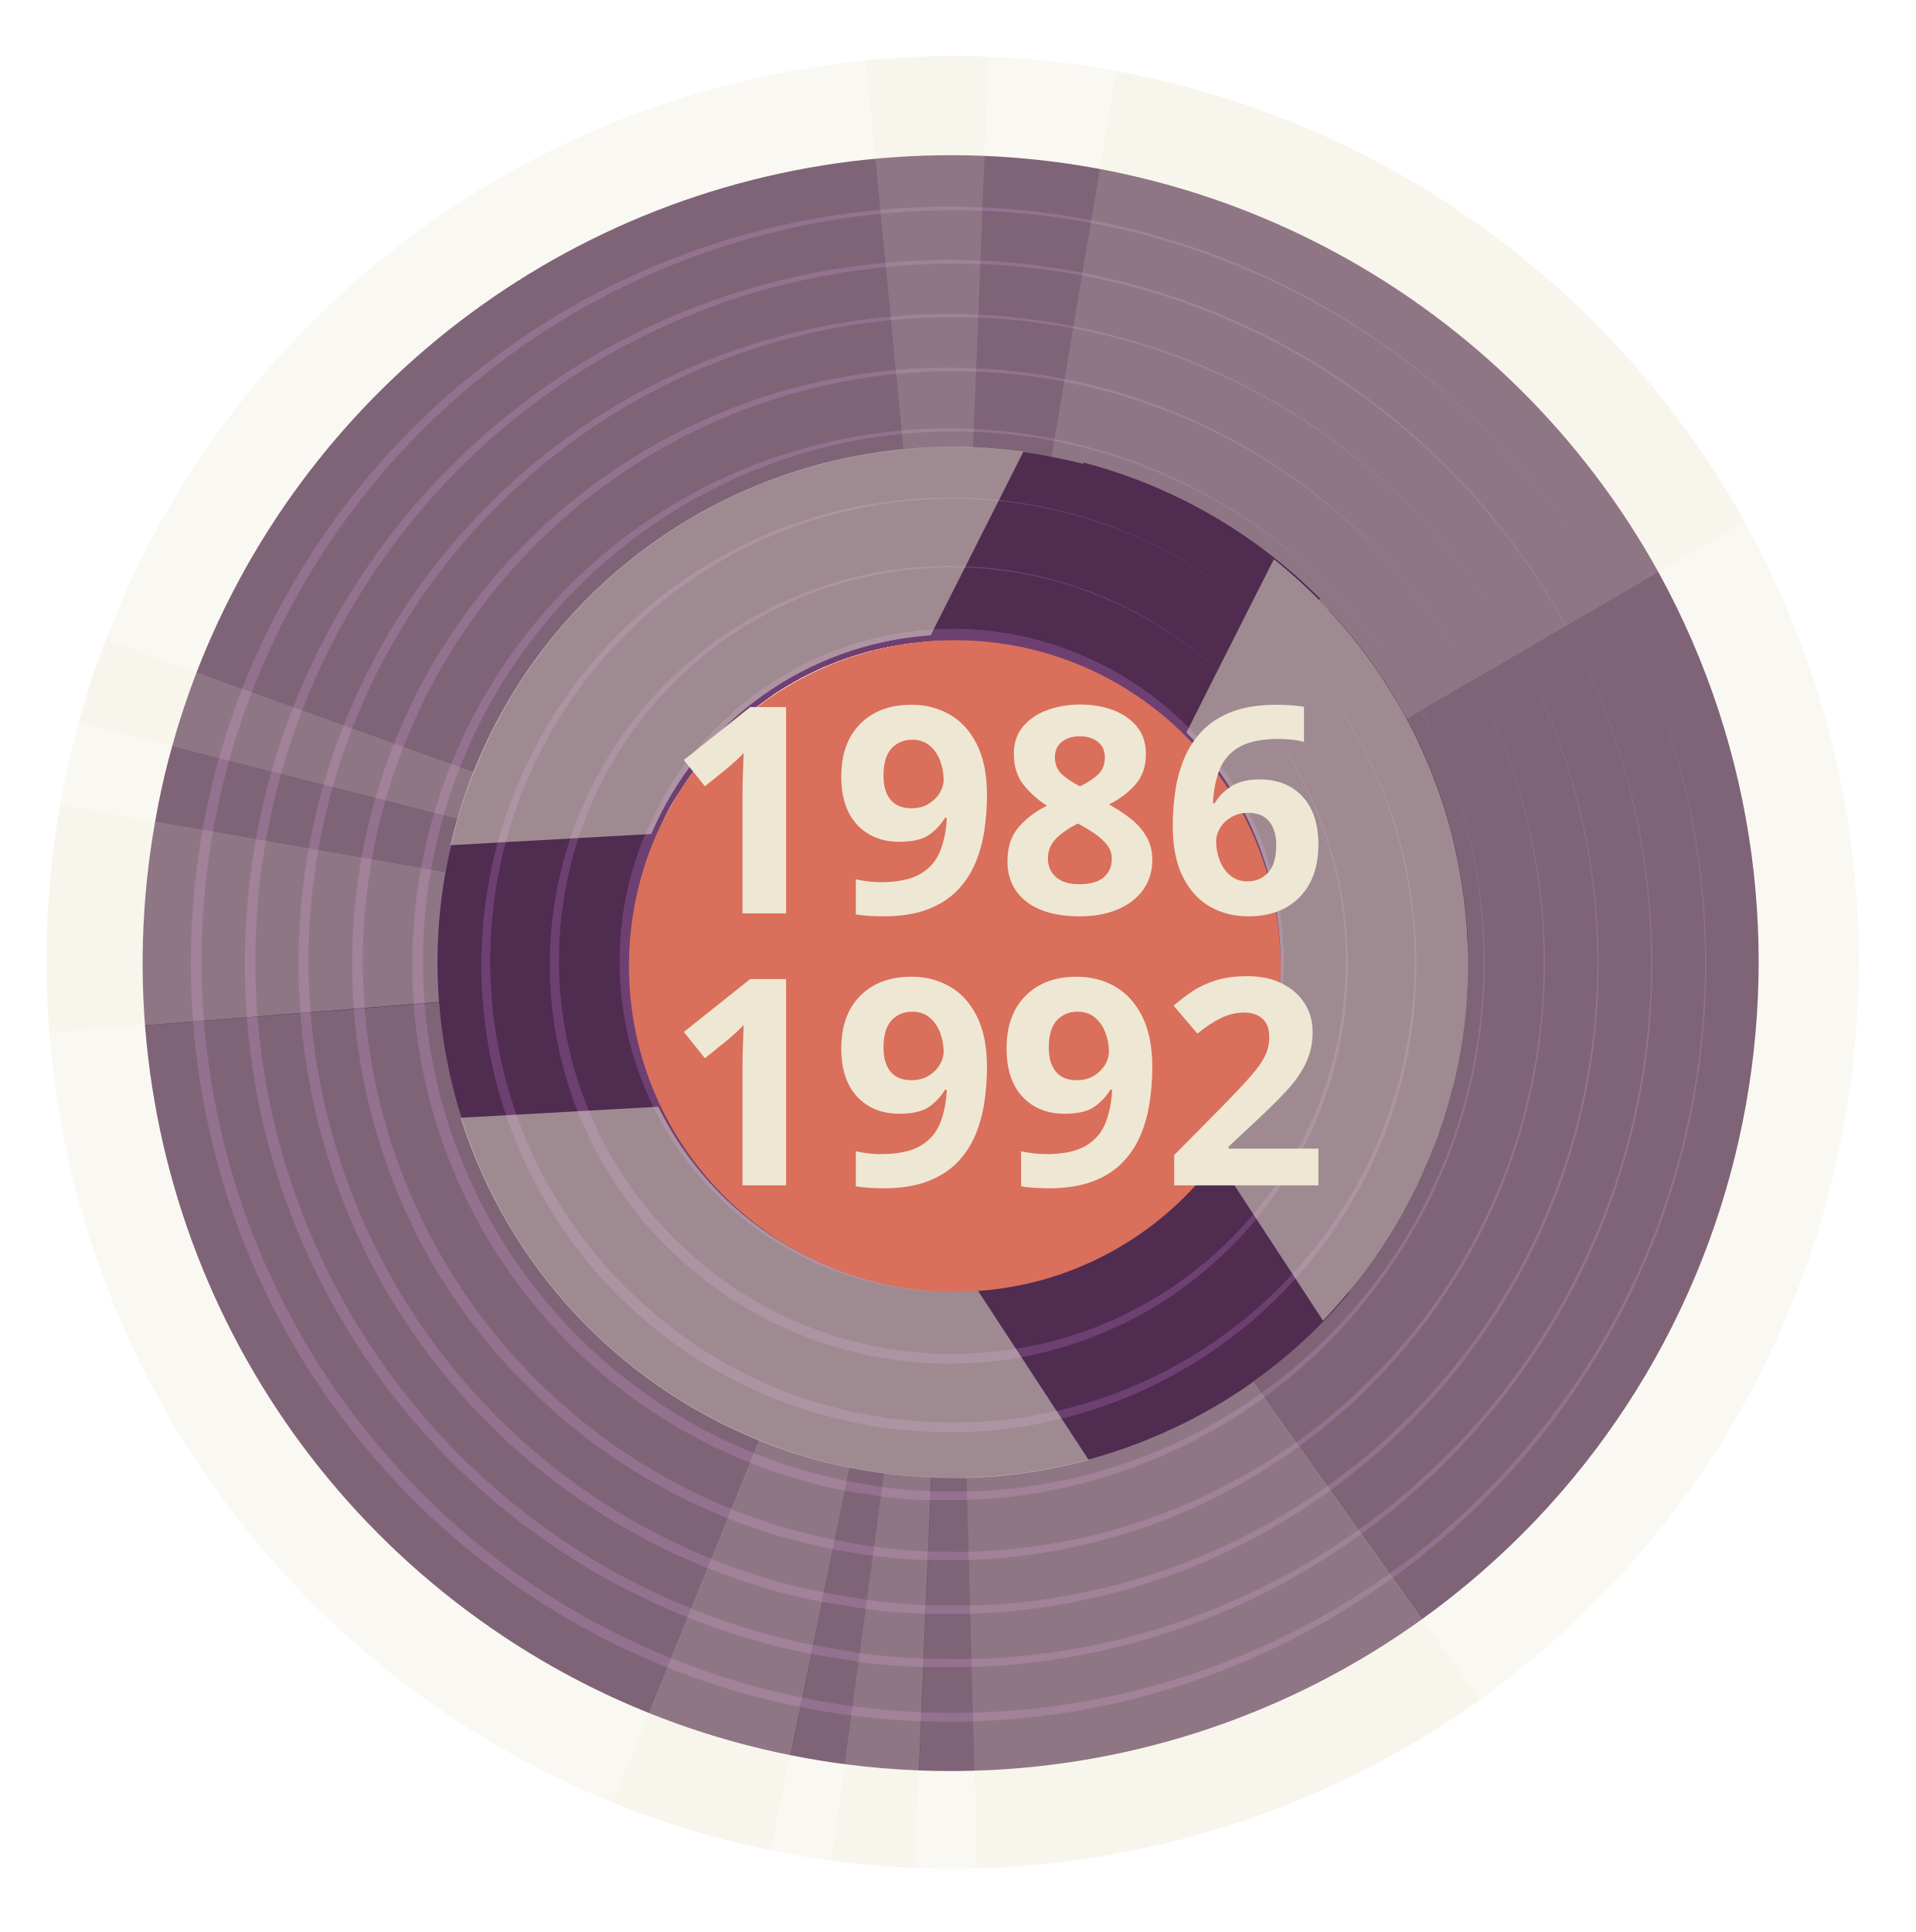
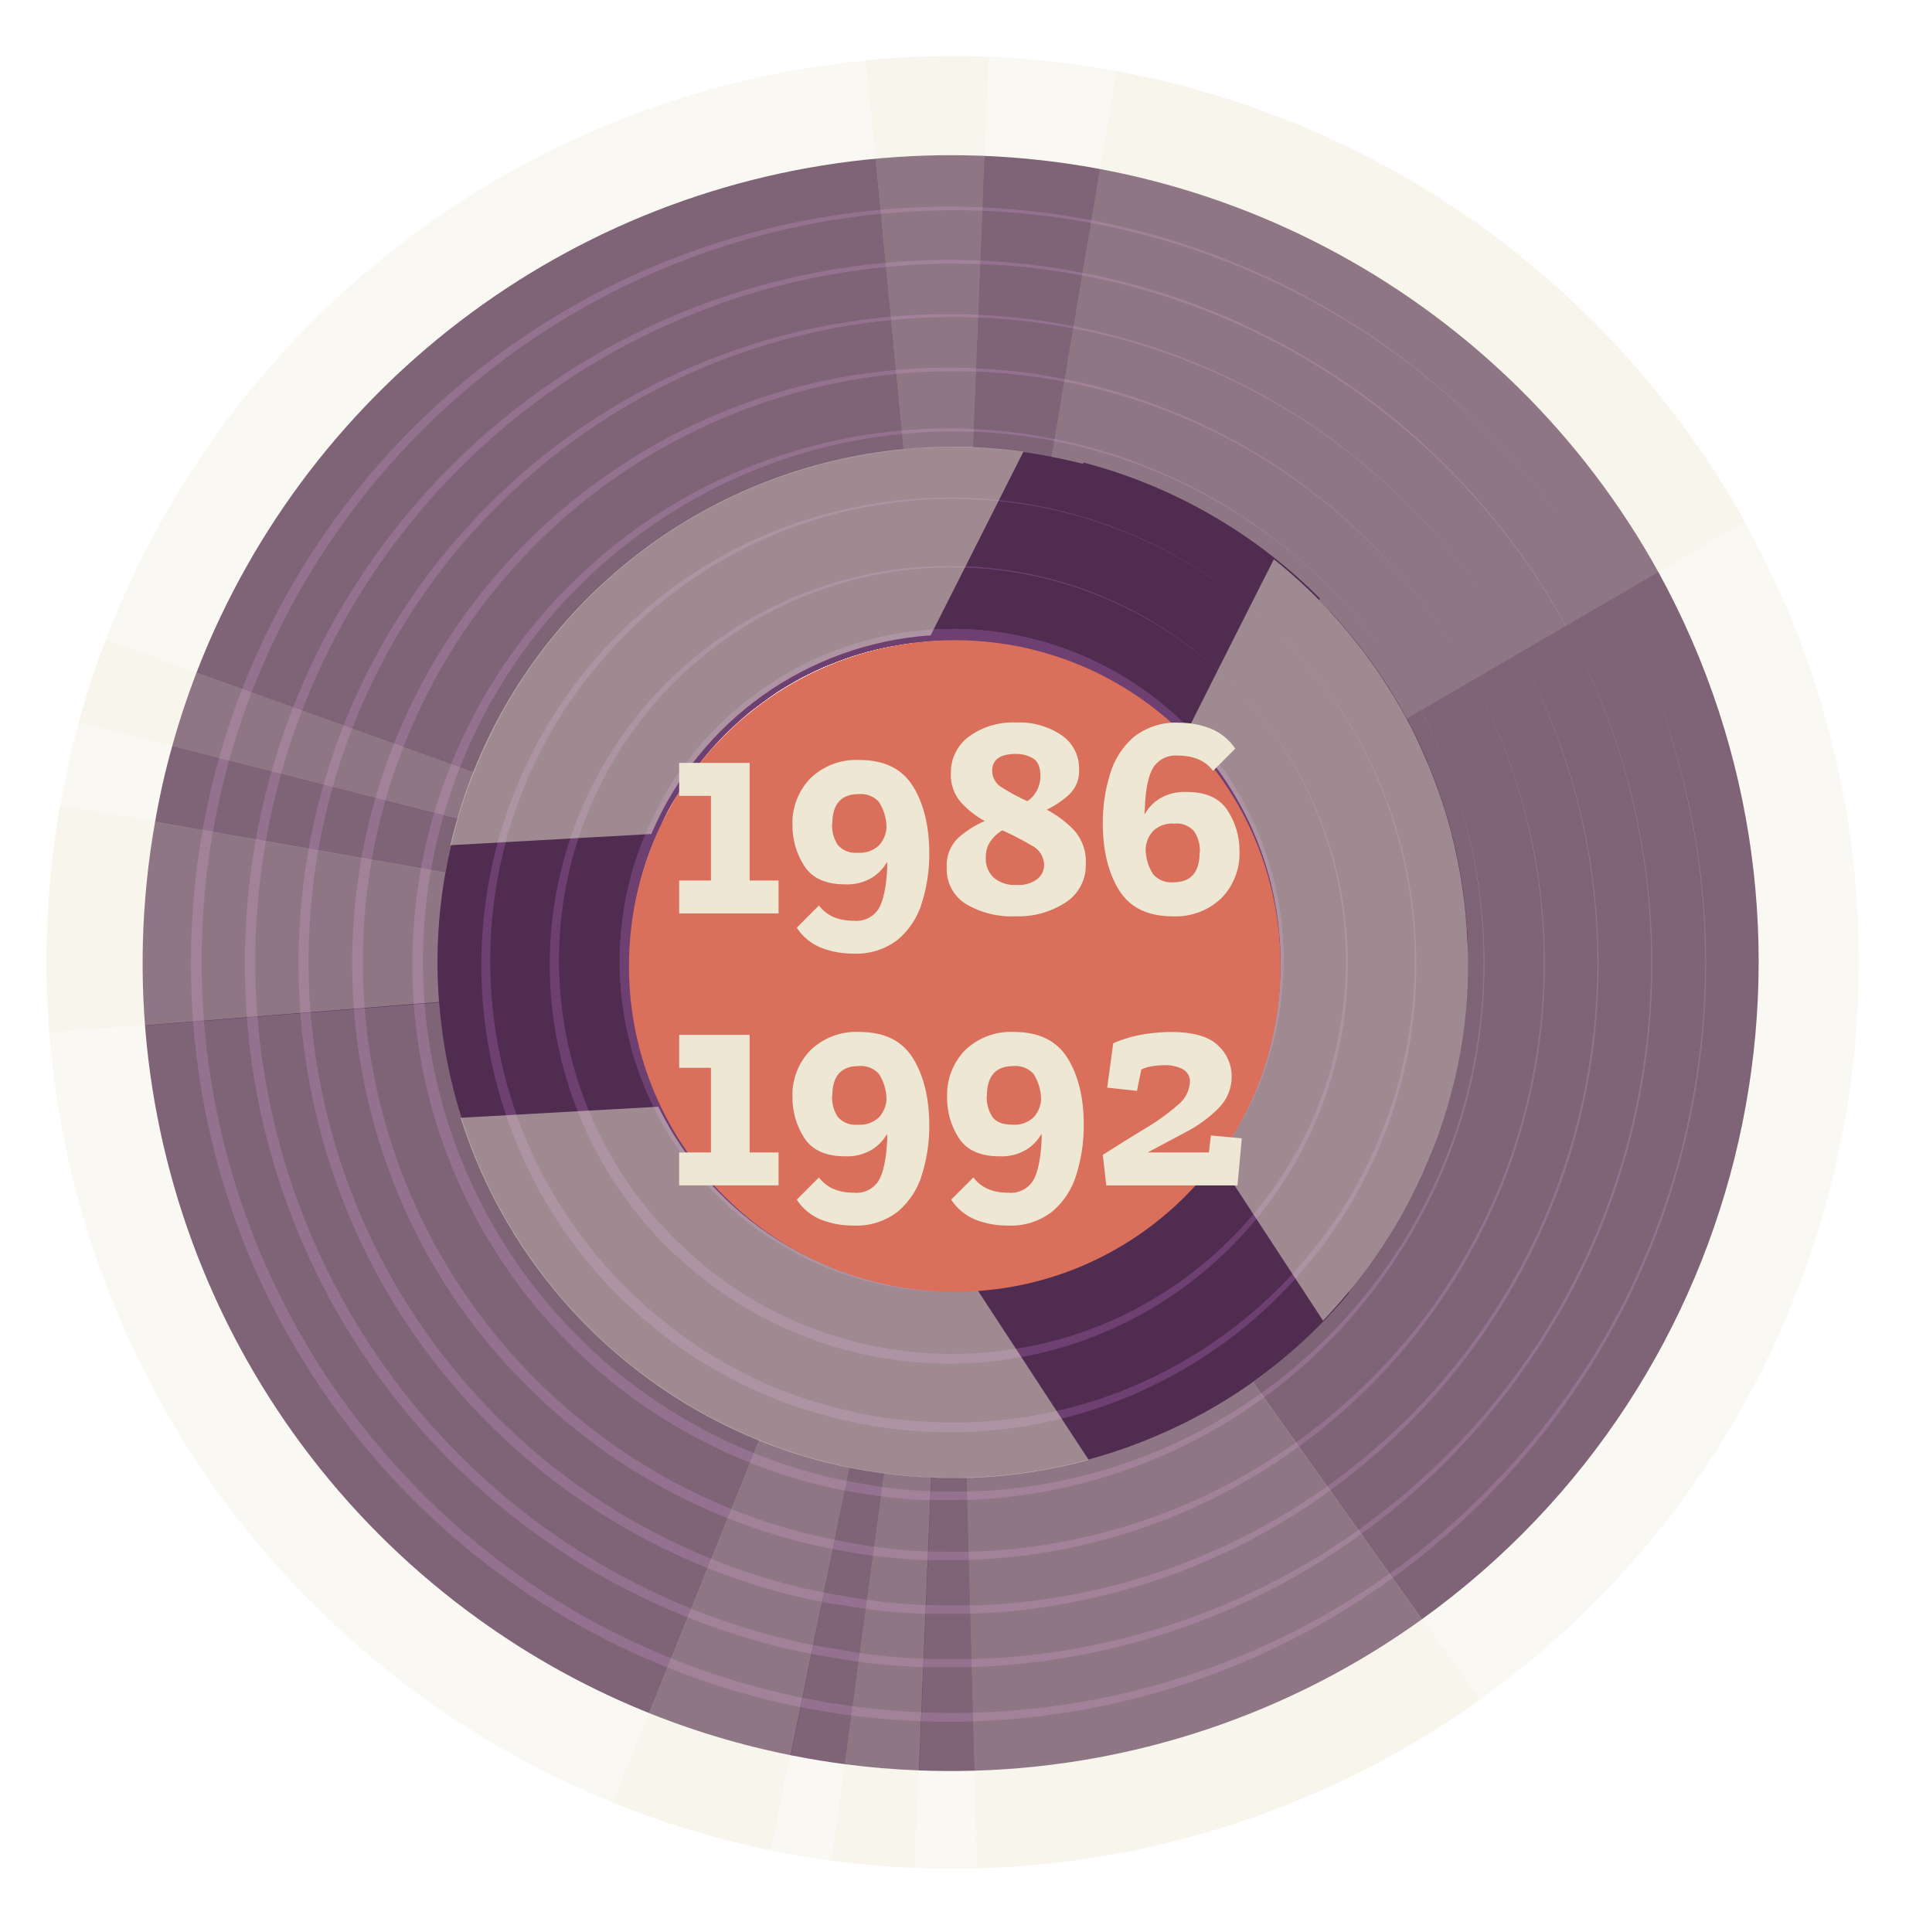
<svg xmlns="http://www.w3.org/2000/svg" viewBox="0 0 338 341">
  <defs>
-     <style>.cls-1{fill:#502c51;}.cls-2{fill:#6e4072;}.cls-3,.cls-5,.cls-6,.cls-8{fill:#eee7d3;}.cls-3{opacity:0.5;}.cls-4{fill:none;}.cls-5{opacity:0.3;}.cls-6{opacity:0.4;}.cls-7{fill:#da6f5b;}.cls-8{font-size:51px;font-family:ZillaSlab-Bold, Zilla Slab;font-weight:700;}</style>
+     <style>.cls-1{fill:#502c51;}.cls-2{fill:#6e4072;}.cls-3,.cls-5,.cls-6,.cls-8{fill:#eee7d3;}.cls-3{opacity:0.5;}.cls-4{fill:none;}.cls-5{opacity:0.3;}.cls-6{opacity:0.4;}.cls-7{fill:#da6f5b;}</style>
  </defs>
  <g id="Calque_3" data-name="Calque 3">
    <path class="cls-1" d="M292.69,101a142.72,142.72,0,0,0-258,17.68q-2.49,6.48-4.33,13.12c-1.23,4.39-2.23,8.84-3,13.31A142.73,142.73,0,0,0,89.11,289h0a141.38,141.38,0,0,0,50.44,20.8c3.17.64,6.36,1.16,9.56,1.58,4.34.57,8.71.94,13.08,1.1,3.24.13,6.49.14,9.73.05a142.23,142.23,0,0,0,79-26.71A142.9,142.9,0,0,0,292.69,101ZM168.17,227.76a57.88,57.88,0,0,1-4-115.62c1.31-.09,2.63-.14,4-.14a57.88,57.88,0,0,1,4.28,115.6C171,227.71,169.61,227.76,168.17,227.76Z" />
    <path class="cls-2" d="M284.5,105.72A132.72,132.72,0,0,0,36,180.44a134.39,134.39,0,0,0,9.12,38.73A136.09,136.09,0,0,0,53.91,237a126.65,126.65,0,0,0,11.38,16.38A140.21,140.21,0,0,0,79,267.93a134.14,134.14,0,0,0,15.72,12.28,133.06,133.06,0,0,0,150.51-2.44l.12-.09h.15l-.26.09a130.4,130.4,0,0,0,18.21-15.71,134.78,134.78,0,0,0,15.15-18.7,131.15,131.15,0,0,0,19-44.06,133.31,133.31,0,0,0-13.06-93.58Zm0,0A133.53,133.53,0,0,1,264,262.56a130.81,130.81,0,0,1-18.21,15.93l-.11.09h-.16l.26-.09a133.52,133.52,0,0,1-152,3.24A134.48,134.48,0,0,1,43.26,219.9,134.62,134.62,0,0,1,37,140.35a132.66,132.66,0,0,1,14.8-37.5A133.84,133.84,0,0,1,227.42,50.72a134.11,134.11,0,0,1,57.08,55Z" />
    <path class="cls-2" d="M168.17,227.76A58.13,58.13,0,0,1,146,223.4c-1.78-.67-3.46-1.56-5.16-2.4-.84-.43-1.64-.94-2.47-1.41l-1.22-.72-1.18-.8a56.72,56.72,0,0,1-8.82-7.18,63.63,63.63,0,0,1-7.29-8.74c-1-1.61-2.09-3.18-3-4.88a49.49,49.49,0,0,1-2.51-5.12,58.23,58.23,0,0,1,12.26-63.78l1-1,1.07-1c.72-.63,1.42-1.29,2.16-1.9,1.52-1.18,3-2.4,4.63-3.43s3.27-2,4.93-3c.85-.45,1.72-.86,2.58-1.29.43-.21.86-.43,1.3-.63l1.33-.54a57.42,57.42,0,0,1,11-3.39l2.84-.5c1-.16,1.91-.23,2.87-.34,1.91-.26,3.84-.24,5.76-.34a58.73,58.73,0,0,1,41.53,17.36,57.94,57.94,0,0,1,12.59,19.11,58.31,58.31,0,0,1-54.12,80.29Zm0,0A57.74,57.74,0,0,0,209,210.7a57.08,57.08,0,0,0,12.37-18.79,57.24,57.24,0,0,0-12.87-62.34A56.83,56.83,0,0,0,168.17,113c-1.85.08-3.72,0-5.57.29-.93.11-1.86.16-2.78.31l-2.75.47a55.51,55.51,0,0,0-10.69,3.21l-1.29.52c-.43.19-.84.4-1.27.6-.83.41-1.68.8-2.51,1.23-1.61.94-3.26,1.8-4.79,2.88s-3,2.17-4.51,3.3c-.72.59-1.41,1.23-2.11,1.84l-1.05.93-1,1A58,58,0,0,0,115.31,148a57.6,57.6,0,0,0-.34,43.92,50.65,50.65,0,0,0,2.41,5.11c.82,1.7,1.87,3.27,2.85,4.89a58.86,58.86,0,0,0,7.13,8.78,56.36,56.36,0,0,0,8.73,7.2l1.17.81,1.22.72c.81.47,1.61,1,2.45,1.43,1.69.84,3.36,1.74,5.12,2.42A58.28,58.28,0,0,0,168.17,227.76Z" />
    <path class="cls-2" d="M276.31,110.49a123.9,123.9,0,0,0-73.86-59.16,122.2,122.2,0,0,0-48-4,126.58,126.58,0,0,0-23.66,5,125.13,125.13,0,0,0-22.18,9.58A123.26,123.26,0,0,0,90.88,265.64a122.2,122.2,0,0,0,42.45,22.23,107.44,107.44,0,0,0,11.73,2.78l5.95,1c2,.33,4,.53,6,.72s4,.32,6,.4l6,.05a105.48,105.48,0,0,0,12.05-.61A123.13,123.13,0,0,0,286.4,204.59a124,124,0,0,0-.63-71.77A126.71,126.71,0,0,0,276.31,110.49Zm0,0a123.75,123.75,0,0,1,14.53,46.05,124.15,124.15,0,0,1-109.58,137,107.9,107.9,0,0,1-12.19.71H163c-2-.07-4.07-.19-6.1-.36s-4.06-.37-6.07-.69l-6-1a101.3,101.3,0,0,1-11.91-2.77,124.22,124.22,0,1,1,143.46-179Z" />
    <path class="cls-2" d="M168.17,227.76A58.13,58.13,0,0,1,146,223.4c-1.78-.67-3.46-1.56-5.16-2.4-.84-.43-1.64-.94-2.47-1.41l-1.22-.72-1.18-.8a56.72,56.72,0,0,1-8.82-7.18,63.63,63.63,0,0,1-7.29-8.74c-1-1.61-2.09-3.18-3-4.88a49.49,49.49,0,0,1-2.51-5.12,58.23,58.23,0,0,1,12.26-63.78l1-1,1.07-1c.72-.63,1.42-1.29,2.16-1.9,1.52-1.18,3-2.4,4.63-3.43s3.27-2,4.93-3c.85-.45,1.72-.86,2.58-1.29.43-.21.86-.43,1.3-.63l1.33-.54a57.42,57.42,0,0,1,11-3.39l2.84-.5c1-.16,1.91-.23,2.87-.34,1.91-.26,3.84-.24,5.76-.34a58.73,58.73,0,0,1,41.53,17.36,57.94,57.94,0,0,1,12.59,19.11,58.31,58.31,0,0,1-54.12,80.29Zm0,0A57.74,57.74,0,0,0,209,210.7a57.08,57.08,0,0,0,12.37-18.79,57.24,57.24,0,0,0-12.87-62.34A56.83,56.83,0,0,0,168.17,113c-1.85.08-3.72,0-5.57.29-.93.11-1.86.16-2.78.31l-2.75.47a55.51,55.51,0,0,0-10.69,3.21l-1.29.52c-.43.19-.84.4-1.27.6-.83.41-1.68.8-2.51,1.23-1.61.94-3.26,1.8-4.79,2.88s-3,2.17-4.51,3.3c-.72.59-1.41,1.23-2.11,1.84l-1.05.93-1,1A58,58,0,0,0,115.31,148a57.6,57.6,0,0,0-.34,43.92,50.65,50.65,0,0,0,2.41,5.11c.82,1.7,1.87,3.27,2.85,4.89a58.86,58.86,0,0,0,7.13,8.78,56.36,56.36,0,0,0,8.73,7.2l1.17.81,1.22.72c.81.47,1.61,1,2.45,1.43,1.69.84,3.36,1.74,5.12,2.42A58.28,58.28,0,0,0,168.17,227.76Z" />
    <path class="cls-2" d="M268.12,115.26A113.77,113.77,0,0,0,95,82.67,117.21,117.21,0,0,0,79.43,98.61a113.71,113.71,0,0,0,56.32,180.1,102.61,102.61,0,0,0,10.82,2.6c3.66.6,7.31,1.31,11,1.62,1.84.17,3.69.3,5.55.38l5.57.06a96.22,96.22,0,0,0,11.13-.53,113.72,113.72,0,0,0,97.4-80.67,114.63,114.63,0,0,0-.43-66.27A116.86,116.86,0,0,0,268.12,115.26Zm0,0a114.06,114.06,0,0,1,13.32,42.55A114.72,114.72,0,0,1,180,284.21a98.44,98.44,0,0,1-11.26.63h-5.64c-1.88-.07-3.76-.18-5.64-.34-3.76-.28-7.46-1-11.18-1.55a99,99,0,0,1-11-2.59,115.2,115.2,0,0,1-68.66-55.28,115.47,115.47,0,0,1-9.22-87.65,113.85,113.85,0,0,1,21-39.67,118.64,118.64,0,0,1,15.86-16A114.75,114.75,0,0,1,200.11,60.21,114.58,114.58,0,0,1,268.12,115.26Z" />
    <path class="cls-2" d="M168.17,227.76A58.13,58.13,0,0,1,146,223.4c-1.78-.67-3.46-1.56-5.16-2.4-.84-.43-1.64-.94-2.47-1.41l-1.22-.72-1.18-.8a56.72,56.72,0,0,1-8.82-7.18,63.63,63.63,0,0,1-7.29-8.74c-1-1.61-2.09-3.18-3-4.88a49.49,49.49,0,0,1-2.51-5.12,58.23,58.23,0,0,1,12.26-63.78l1-1,1.07-1c.72-.63,1.42-1.29,2.16-1.9,1.52-1.18,3-2.4,4.63-3.43s3.27-2,4.93-3c.85-.45,1.72-.86,2.58-1.29.43-.21.86-.43,1.3-.63l1.33-.54a57.42,57.42,0,0,1,11-3.39l2.84-.5c1-.16,1.91-.23,2.87-.34,1.91-.26,3.84-.24,5.76-.34a58.73,58.73,0,0,1,41.53,17.36,57.94,57.94,0,0,1,12.59,19.11,58.31,58.31,0,0,1-54.12,80.29Zm0,0A57.74,57.74,0,0,0,209,210.7a57.08,57.08,0,0,0,12.37-18.79,57.24,57.24,0,0,0-12.87-62.34A56.83,56.83,0,0,0,168.17,113c-1.85.08-3.72,0-5.57.29-.93.11-1.86.16-2.78.31l-2.75.47a55.51,55.51,0,0,0-10.69,3.21l-1.29.52c-.43.19-.84.4-1.27.6-.83.41-1.68.8-2.51,1.23-1.61.94-3.26,1.8-4.79,2.88s-3,2.17-4.51,3.3c-.72.59-1.41,1.23-2.11,1.84l-1.05.93-1,1A58,58,0,0,0,115.31,148a57.6,57.6,0,0,0-.34,43.92,50.65,50.65,0,0,0,2.41,5.11c.82,1.7,1.87,3.27,2.85,4.89a58.86,58.86,0,0,0,7.13,8.78,56.36,56.36,0,0,0,8.73,7.2l1.17.81,1.22.72c.81.47,1.61,1,2.45,1.43,1.69.84,3.36,1.74,5.12,2.42A58.28,58.28,0,0,0,168.17,227.76Z" />
    <path class="cls-2" d="M259.92,120a104.27,104.27,0,1,0-172,116.2,107,107,0,0,0,14.45,14.34,103.42,103.42,0,0,0,35.81,19,112.12,112.12,0,0,0,20,3.92c1.69.17,3.39.29,5.09.37s3.4,0,5.1.06l2.56,0,2.55-.11c1.7-.05,3.39-.25,5.09-.37a104.24,104.24,0,0,0,89.5-73.7,105.18,105.18,0,0,0-.23-60.77A107.33,107.33,0,0,0,259.92,120Zm0,0a105.05,105.05,0,0,1,12.28,59.61,105.23,105.23,0,0,1-93.49,95.18c-1.72.14-3.43.35-5.16.42l-2.58.13h-2.59c-1.73,0-3.45,0-5.18,0s-3.45-.18-5.17-.33a109.25,109.25,0,0,1-20.34-3.84A105.17,105.17,0,0,1,101.2,252a109,109,0,0,1-14.76-14.54A105.07,105.07,0,0,1,74.8,220.31a106.13,106.13,0,0,1-8.25-80.47A105.28,105.28,0,0,1,259.92,120Z" />
    <path class="cls-2" d="M168.17,227.76A58.13,58.13,0,0,1,146,223.4c-1.78-.67-3.46-1.56-5.16-2.4-.84-.43-1.64-.94-2.47-1.41l-1.22-.72-1.18-.8a56.72,56.72,0,0,1-8.82-7.18,63.63,63.63,0,0,1-7.29-8.74c-1-1.61-2.09-3.18-3-4.88a49.49,49.49,0,0,1-2.51-5.12,58.23,58.23,0,0,1,12.26-63.78l1-1,1.07-1c.72-.63,1.42-1.29,2.16-1.9,1.52-1.18,3-2.4,4.63-3.43s3.27-2,4.93-3c.85-.45,1.72-.86,2.58-1.29.43-.21.86-.43,1.3-.63l1.33-.54a57.42,57.42,0,0,1,11-3.39l2.84-.5c1-.16,1.91-.23,2.87-.34,1.91-.26,3.84-.24,5.76-.34a58.73,58.73,0,0,1,41.53,17.36,57.94,57.94,0,0,1,12.59,19.11,58.31,58.31,0,0,1-54.12,80.29Zm0,0A57.74,57.74,0,0,0,209,210.7a57.08,57.08,0,0,0,12.37-18.79,57.24,57.24,0,0,0-12.87-62.34A56.83,56.83,0,0,0,168.17,113c-1.85.08-3.72,0-5.57.29-.93.11-1.86.16-2.78.31l-2.75.47a55.51,55.51,0,0,0-10.69,3.21l-1.29.52c-.43.19-.84.4-1.27.6-.83.41-1.68.8-2.51,1.23-1.61.94-3.26,1.8-4.79,2.88s-3,2.17-4.51,3.3c-.72.59-1.41,1.23-2.11,1.84l-1.05.93-1,1A58,58,0,0,0,115.31,148a57.6,57.6,0,0,0-.34,43.92,50.65,50.65,0,0,0,2.41,5.11c.82,1.7,1.87,3.27,2.85,4.89a58.86,58.86,0,0,0,7.13,8.78,56.36,56.36,0,0,0,8.73,7.2l1.17.81,1.22.72c.81.47,1.61,1,2.45,1.43,1.69.84,3.36,1.74,5.12,2.42A58.28,58.28,0,0,0,168.17,227.76Z" />
    <path class="cls-2" d="M250.72,125.39a93.63,93.63,0,1,0-141.91,116.7,93,93,0,0,0,32.07,17.15,88,88,0,0,0,8.88,2.22c3,.48,6,1.11,9.06,1.37,1.52.16,3,.27,4.56.35s3.06,0,4.59.07a80.16,80.16,0,0,0,9.16-.36,93.32,93.32,0,0,0,63.25-33.61A94.66,94.66,0,0,0,257.77,197a94.34,94.34,0,0,0-7-71.65Zm0,0a94.45,94.45,0,0,1,7.33,71.74,96.31,96.31,0,0,1-17.18,32.55,93.38,93.38,0,0,1-28.32,23.62,94.37,94.37,0,0,1-35.29,11,80.05,80.05,0,0,1-9.29.46c-1.55,0-3.11,0-4.65,0s-3.11-.16-4.65-.3c-3.1-.24-6.15-.84-9.23-1.3a85.86,85.86,0,0,1-9.05-2.21A94.63,94.63,0,1,1,250.72,125.39Z" />
    <path class="cls-2" d="M168.17,227.76A58.13,58.13,0,0,1,146,223.4c-1.78-.67-3.46-1.56-5.16-2.4-.84-.43-1.64-.94-2.47-1.41l-1.22-.72-1.18-.8a56.72,56.72,0,0,1-8.82-7.18,63.63,63.63,0,0,1-7.29-8.74c-1-1.61-2.09-3.18-3-4.88a49.49,49.49,0,0,1-2.51-5.12,58.23,58.23,0,0,1,12.26-63.78l1-1,1.07-1c.72-.63,1.42-1.29,2.16-1.9,1.52-1.18,3-2.4,4.63-3.43s3.27-2,4.93-3c.85-.45,1.72-.86,2.58-1.29.43-.21.86-.43,1.3-.63l1.33-.54a57.42,57.42,0,0,1,11-3.39l2.84-.5c1-.16,1.91-.23,2.87-.34,1.91-.26,3.84-.24,5.76-.34a58.73,58.73,0,0,1,41.53,17.36,57.94,57.94,0,0,1,12.59,19.11,58.31,58.31,0,0,1-54.12,80.29Zm0,0A57.74,57.74,0,0,0,209,210.7a57.08,57.08,0,0,0,12.37-18.79,57.24,57.24,0,0,0-12.87-62.34A56.83,56.83,0,0,0,168.17,113c-1.85.08-3.72,0-5.57.29-.93.11-1.86.16-2.78.31l-2.75.47a55.51,55.51,0,0,0-10.69,3.21l-1.29.52c-.43.19-.84.4-1.27.6-.83.41-1.68.8-2.51,1.23-1.61.94-3.26,1.8-4.79,2.88s-3,2.17-4.51,3.3c-.72.59-1.41,1.23-2.11,1.84l-1.05.93-1,1A58,58,0,0,0,115.31,148a57.6,57.6,0,0,0-.34,43.92,50.65,50.65,0,0,0,2.41,5.11c.82,1.7,1.87,3.27,2.85,4.89a58.86,58.86,0,0,0,7.13,8.78,56.36,56.36,0,0,0,8.73,7.2l1.17.81,1.22.72c.81.47,1.61,1,2.45,1.43,1.69.84,3.36,1.74,5.12,2.42A58.28,58.28,0,0,0,168.17,227.76Z" />
    <path class="cls-2" d="M225.8,111.93l-3-2.72c-1-.88-2-1.85-3-2.66-2.06-1.72-4.24-3.29-6.46-4.8a81.45,81.45,0,0,0-103.21,10.53,81.38,81.38,0,0,0,.35,115,91.29,91.29,0,0,0,12.26,10.12,88.57,88.57,0,0,0,14,7.53A86.94,86.94,0,0,0,152,249.51a83.4,83.4,0,0,0,15.84,1.57,81.19,81.19,0,0,0,15.85-1.48,77.66,77.66,0,0,0,15.28-4.5A81.58,81.58,0,0,0,225.8,111.93Zm0,0a81.82,81.82,0,0,1,24.15,58,82.52,82.52,0,0,1-50.49,76.44A79.24,79.24,0,0,1,184,251.13a78.21,78.21,0,0,1-16.15,1.66,84.47,84.47,0,0,1-16.18-1.53A89.19,89.19,0,0,1,136,246.6,90.66,90.66,0,0,1,121.68,239a91.57,91.57,0,0,1-12.6-10.31,82.6,82.6,0,0,1,27.19-134.8,84.16,84.16,0,0,1,31.52-6.07,81.61,81.61,0,0,1,45.6,13.92c2.21,1.52,4.39,3.1,6.45,4.83,1.06.82,2,1.79,3,2.68Z" />
    <path class="cls-2" d="M172.45,227.6l-2.84.12-1.42.05-1.42,0-2.84-.1-2.83-.29-1.41-.16-1.4-.25c-.93-.17-1.87-.32-2.8-.51-1.83-.49-3.69-.87-5.47-1.53A58.46,58.46,0,0,1,110,174.19a58.62,58.62,0,0,1,2.58-22.66,51.34,51.34,0,0,1,2-5.38l1.19-2.61c.42-.87.91-1.7,1.36-2.54l.69-1.27.77-1.21c.52-.81,1-1.64,1.57-2.42a55.32,55.32,0,0,1,3.53-4.55c1.21-1.5,2.61-2.82,3.94-4.21s2.82-2.62,4.37-3.76a56.7,56.7,0,0,1,9.71-6.2,58,58,0,0,1,10.74-4.2l2.8-.71c.93-.25,1.89-.36,2.83-.55,1.89-.4,3.82-.52,5.73-.74a58.55,58.55,0,0,1,42.69,14.22,58.34,58.34,0,0,1,19.87,40.17A60.65,60.65,0,0,1,226,177a59.66,59.66,0,0,1-2.59,11.12,58.25,58.25,0,0,1-51,39.48Zm0,0a58.29,58.29,0,0,0,21.73-6.1,57.31,57.31,0,0,0,11.21-94.8A56.77,56.77,0,0,0,164,113.17c-1.85.2-3.72.3-5.54.68-.92.18-1.85.28-2.75.52L153,115a56.42,56.42,0,0,0-10.42,4,54.58,54.58,0,0,0-9.44,6c-1.52,1.09-2.85,2.4-4.26,3.62s-2.67,2.61-3.85,4.06-2.35,2.89-3.49,4.38c-.55.75-1,1.55-1.56,2.32l-.77,1.17-.69,1.22c-.45.82-.94,1.62-1.36,2.45l-1.21,2.53a48.74,48.74,0,0,0-2.08,5.21,57.29,57.29,0,0,0,36.22,72.81c1.78.66,3.63,1.05,5.46,1.55.92.2,1.86.35,2.79.53l1.39.26,1.41.16,2.82.32,2.84.11,1.42.06,1.42-.05Z" />
    <path class="cls-2" d="M217.23,120.5a70.21,70.21,0,0,0-22.7-15.09,69.37,69.37,0,0,0-75.47,113.25,76,76,0,0,0,10.43,8.6,67.78,67.78,0,0,0,11.9,6.39,69.31,69.31,0,0,0,26.4,5.33,75.41,75.41,0,0,0,13.49-1.25,69.58,69.58,0,0,0,13-3.83,71,71,0,0,0,12-6.32A71.74,71.74,0,0,0,216.87,219a69.52,69.52,0,0,0,.36-98.52Zm0,0a69.57,69.57,0,0,1,15.22,22.65,70.49,70.49,0,0,1-14.87,76.58A73.07,73.07,0,0,1,207,228.57a71.81,71.81,0,0,1-12.16,6.6,70.28,70.28,0,0,1-54.13.2,70,70,0,0,1-12.27-6.51,76.18,76.18,0,0,1-10.76-8.79A70.37,70.37,0,0,1,167.8,99.9a69.74,69.74,0,0,1,49.43,20.6Z" />
    <path class="cls-2" d="M214.71,204.3a58.07,58.07,0,0,1-38,22.95c-.94.17-1.88.26-2.83.36l-1.41.15-1.43.06-2.84.13-2.85-.07-1.43,0-1.42-.14-2.84-.29-2.81-.48c-.47-.09-.94-.16-1.41-.26l-1.38-.34a57.42,57.42,0,0,1-10.79-3.74,60.87,60.87,0,0,1-9.86-5.78,58.23,58.23,0,0,1-22.36-61.15A54.42,54.42,0,0,1,115,144.8c.76-1.77,1.77-3.42,2.68-5.12s2-3.28,3.21-4.8a58.81,58.81,0,0,1,38.63-23.08,60.52,60.52,0,0,1,11.49-.51,58.78,58.78,0,0,1,11.36,1.76,58.52,58.52,0,0,1,42.09,70.84,57.78,57.78,0,0,1-9.71,20.41Zm0,0a57.69,57.69,0,0,0,9.56-20.44,58.36,58.36,0,0,0,1-22.53,56.77,56.77,0,0,0-7.76-21.11,57.78,57.78,0,0,0-15.23-16.46A56.9,56.9,0,0,0,182,114.38a57.71,57.71,0,0,0-11.1-1.53,63.24,63.24,0,0,0-11.17.65,59.51,59.51,0,0,0-10.83,2.75,58.15,58.15,0,0,0-10.06,4.83,55.53,55.53,0,0,0-8.93,6.7,54.76,54.76,0,0,0-7.45,8.29c-1.17,1.46-2.11,3.07-3.14,4.62s-1.88,3.22-2.62,4.93a52.86,52.86,0,0,0-3.81,10.49A57.59,57.59,0,0,0,134.05,216a60.08,60.08,0,0,0,9.62,5.85,55.9,55.9,0,0,0,10.59,3.86l1.36.36c.46.11.93.19,1.39.28l2.78.53,2.81.33,1.4.16,1.42.06,2.83.12,2.83-.08,1.41,0,1.41-.13c.94-.09,1.89-.17,2.82-.34A57.88,57.88,0,0,0,214.71,204.3Z" />
    <path class="cls-3" d="M180.58,79.72l0,.07-4.32,8.55-5.92,11.73-6.1,12.07a57.89,57.89,0,0,0-49.3,35.06l-13.49.75-12.86.72-8.93.5h-.18c.36-1.57.77-3.12,1.22-4.65a86.89,86.89,0,0,1,2.85-8.33,91,91,0,0,1,75.9-56.91c2.85-.28,5.75-.42,8.68-.42,1.22,0,2.44,0,3.65.07Q176.21,79.12,180.58,79.72Z" />
    <path class="cls-3" d="M192.13,257.68a90.75,90.75,0,0,1-21.56,3.18c-.83,0-1.65,0-2.48,0-1.25,0-2.49,0-3.73-.08-2.81-.11-5.6-.35-8.34-.72q-3.09-.4-6.11-1A89.82,89.82,0,0,1,134,254.28a91.22,91.22,0,0,1-52.72-57h.18l8.81-.49,12.67-.71,13.24-.74a57.87,57.87,0,0,0,52,32.44c1.44,0,2.87,0,4.28-.16l7.33,11.21,7.14,10.91,5.17,7.89Z" />
    <path class="cls-3" d="M259.1,169.88q0,4.32-.39,8.53c-.16,1.69-.36,3.36-.61,5-.22,1.47-.48,2.94-.77,4.39s-.61,2.88-1,4.31c-.59,2.37-1.29,4.73-2.09,7.06q-.5,1.51-1.08,3-1,2.55-2.11,5.05-.51,1.13-1.05,2.25-1.08,2.23-2.3,4.44h0c-.27.47-.54.95-.8,1.43-.55.95-1.12,1.89-1.71,2.83q-1.25,2-2.56,3.87-1.74,2.5-3.68,4.89l-1,1.17h0q-2.13,2.56-4.46,5l-5.16-7.88-6.89-10.53-6.79-10.39a57.89,57.89,0,0,0-5.27-75l5.53-11,5.64-11.17,4.26-8.42a91.86,91.86,0,0,1,9.09,8.33c.3.31.6.63.89,1l.77.84c.42.46.83.92,1.22,1.38s.8.93,1.19,1.4c.23.28.46.55.68.83q.64.78,1.26,1.59c.64.8,1.25,1.61,1.83,2.44.34.46.67.92,1,1.39.23.32.45.65.68,1q.56.83,1.08,1.65t1.14,1.8c.08.12.15.24.22.36.27.44.53.87.78,1.31q.84,1.4,1.59,2.82c.22.41.44.83.65,1.25.54,1,1.06,2.1,1.55,3.16.25.53.49,1.06.73,1.6s.47,1.07.7,1.61c.38.86.73,1.73,1.06,2.61.17.44.33.87.49,1.31a84.1,84.1,0,0,1,3.54,12.1c.2.91.39,1.84.56,2.76s.33,1.85.47,2.77.26,1.78.38,2.68c.22,1.75.38,3.51.5,5.28,0,.71.08,1.43.11,2.14C259.07,167.35,259.1,168.61,259.1,169.88Z" />
    <path class="cls-4" d="M226.05,169.88a57.86,57.86,0,0,1-53.6,57.72c-1.41.11-2.84.16-4.28.16a57.88,57.88,0,0,1-4-115.62c1.31-.09,2.63-.14,4-.14a57.88,57.88,0,0,1,57.88,57.88Z" />
    <path class="cls-5" d="M185.55,80.62,197,12.53A159.49,159.49,0,0,0,174.47,10l-2.73,69A89.78,89.78,0,0,1,185.55,80.62Z" />
    <path class="cls-5" d="M149.93,259l-13.8,67.64q5.34,1.08,10.71,1.81L156,260Q153,259.6,149.93,259Z" />
    <path class="cls-5" d="M80.83,144.57l-66.93-17c-1.32,4.83-2.42,9.7-3.27,14.58l68,11.89A89.84,89.84,0,0,1,80.83,144.57Z" />
    <path class="cls-5" d="M91.12,121.57a90.76,90.76,0,0,1,68.3-42.2l-6.63-68.68A160.07,160.07,0,0,0,18.72,112.86l65,23.4A92.55,92.55,0,0,1,91.12,121.57Z" />
    <path class="cls-5" d="M119.86,246.92a90.79,90.79,0,0,1-42.36-70L8.71,182.33A160.2,160.2,0,0,0,108.2,318.17l25.84-64A91.21,91.21,0,0,1,119.86,246.92Z" />
    <path class="cls-5" d="M164.36,260.74l-2.87,68.95q5.46.22,10.91.08l-1.83-69C168.5,260.84,166.43,260.82,164.36,260.74Z" />
    <path class="cls-5" d="M307.93,92.08l-59.66,34.74A91,91,0,0,1,238,228.12l.06.11a89.84,89.84,0,0,1-17,15.68l40,56.15a160.07,160.07,0,0,0,46.8-208Z" />
    <path class="cls-6" d="M203.08,253.85l-.23.1c-.78.32-1.56.63-2.34.92-.62.24-1.24.46-1.86.69l-.24.08h0a91.31,91.31,0,0,1-27.84,5.14l1.83,69a160.5,160.5,0,0,0,88.73-29.71l-40-56.15A90.46,90.46,0,0,1,203.08,253.85Z" />
    <path class="cls-6" d="M156,260l-9.19,68.42q7.32,1,14.65,1.27l2.87-68.95Q160.19,260.56,156,260Z" />
    <path class="cls-6" d="M134,254.17l-25.84,64a158.8,158.8,0,0,0,27.93,8.44L149.93,259A89.74,89.74,0,0,1,134,254.17Z" />
    <path class="cls-6" d="M191.1,81.86l.13-.22a91.76,91.76,0,0,1,41.72,24l-.15.26a90.43,90.43,0,0,1,15.47,20.93l59.66-34.74A160.3,160.3,0,0,0,197,12.53L185.55,80.62C187.41,81,189.26,81.38,191.1,81.86Z" />
    <path class="cls-6" d="M171.74,79l2.73-69a159.93,159.93,0,0,0-21.68.65l6.63,68.68A90.38,90.38,0,0,1,171.74,79Z" />
    <path class="cls-6" d="M78.61,154l-68-11.89a159.68,159.68,0,0,0-1.92,40.2l68.79-5.46A90.46,90.46,0,0,1,78.61,154Z" />
    <path class="cls-6" d="M83.68,136.26l-65-23.4c-1.86,4.84-3.46,9.75-4.82,14.69l66.93,17Q82,140.37,83.68,136.26Z" />
    <circle class="cls-7" cx="168.5" cy="170.5" r="57.5" />
-     <text class="cls-8" transform="translate(117.67 161.22)">1986<tspan x="0" y="48">1992</tspan>
-     </text>
+     <path class="cls-8" d="M137.4,161.22H119.86v-5.81h5.61V140.47h-5.61v-5.82H132.3v20.76h5.1Z" />
+     <path class="cls-8" d="M139.85,145.67a11.31,11.31,0,0,1,3.19-8.32,11.61,11.61,0,0,1,8.64-3.21q6.54,0,9.41,4.59T164,150.51a29,29,0,0,1-1.27,8.75,13.74,13.74,0,0,1-4.23,6.55,11.93,11.93,0,0,1-8,2.5,15.25,15.25,0,0,1-5.51-1,9.22,9.22,0,0,1-4.38-3.57l3.92-3.93c1.33,1.81,3.4,2.71,6.23,2.71a4.62,4.62,0,0,0,4.28-2.09q1.27-2.1,1.53-7.14a10.38,10.38,0,0,0,0-1.18,7.93,7.93,0,0,1-2.65,2.78,8.49,8.49,0,0,1-4.8,1.2q-5.15,0-7.24-3.34A13.11,13.11,0,0,1,139.85,145.67Zm7-.26a6.27,6.27,0,0,0,1,3.73,4.13,4.13,0,0,0,3.55,1.37,4.86,4.86,0,0,0,3.72-1.3,5,5,0,0,0,1.33-3.29,8.39,8.39,0,0,0-1.33-4.36,4.22,4.22,0,0,0-3.57-1.4Q146.89,140.16,146.89,145.41Z" />
+     <path class="cls-8" d="M191.62,152.55a7.75,7.75,0,0,1-3.57,6.74,15.18,15.18,0,0,1-8.78,2.44,15.87,15.87,0,0,1-8.84-2.19,7.2,7.2,0,0,1-3.35-6.43,6.66,6.66,0,0,1,2-5.2,17.41,17.41,0,0,1,4.7-3,16.33,16.33,0,0,1-4.21-3.31,7.3,7.3,0,0,1-1.76-5.1A7.84,7.84,0,0,1,171,130a13.2,13.2,0,0,1,8.36-2.48,13.33,13.33,0,0,1,8,2.25,7.07,7.07,0,0,1,3.08,6,5.73,5.73,0,0,1-1.71,4.43,16.19,16.19,0,0,1-4,2.71,18.76,18.76,0,0,1,4.82,3.62A8.23,8.23,0,0,1,191.62,152.55Zm-7.35.11a3.94,3.94,0,0,0-2.27-3.47q-2.26-1.33-5.12-2.65a7.14,7.14,0,0,0-2.12,2,5,5,0,0,0-.79,2.9,4.57,4.57,0,0,0,1.35,3.42,5.59,5.59,0,0,0,4.06,1.33,5.52,5.52,0,0,0,3.64-1A3.2,3.2,0,0,0,184.27,152.66ZM183.61,137c0-1.6-.44-2.65-1.33-3.16a5.81,5.81,0,0,0-3-.77c-2.78,0-4.18,1-4.18,3a3.44,3.44,0,0,0,1.84,3,36.24,36.24,0,0,0,4.38,2.34A5.3,5.3,0,0,0,183.61,137Z" />
+     <path class="cls-8" d="M218.75,150.21a11.31,11.31,0,0,1-3.19,8.31,11.64,11.64,0,0,1-8.64,3.21q-6.54,0-9.41-4.59t-2.89-11.78a28.94,28.94,0,0,1,1.28-8.74,13.81,13.81,0,0,1,4.21-6.56,11.92,11.92,0,0,1,8-2.5,15,15,0,0,1,5.45,1,9.55,9.55,0,0,1,4.44,3.57l-3.92,3.93q-2-2.7-6.23-2.7a4.68,4.68,0,0,0-4.31,2.09c-.86,1.39-1.37,3.77-1.5,7.14a8.36,8.36,0,0,0-.05,1.17,7.66,7.66,0,0,1,2.65-2.8,8.56,8.56,0,0,1,4.79-1.18c3.44,0,5.85,1.11,7.25,3.32A13.08,13.08,0,0,1,218.75,150.21Zm-7,.25a6.12,6.12,0,0,0-1-3.72,4.09,4.09,0,0,0-3.52-1.38,4.89,4.89,0,0,0-3.72,1.3,5,5,0,0,0-1.33,3.29,8.35,8.35,0,0,0,1.33,4.36,4.19,4.19,0,0,0,3.57,1.41C210.14,155.72,211.71,154,211.71,150.46Z" />
+     <path class="cls-8" d="M137.4,209.22H119.86v-5.81h5.61V188.47h-5.61v-5.82H132.3v20.76h5.1Z" />
+     <path class="cls-8" d="M139.85,193.67a11.31,11.31,0,0,1,3.19-8.32,11.61,11.61,0,0,1,8.64-3.21q6.54,0,9.41,4.59T164,198.51a29,29,0,0,1-1.27,8.75,13.74,13.74,0,0,1-4.23,6.55,11.93,11.93,0,0,1-8,2.5,15.25,15.25,0,0,1-5.51-1,9.22,9.22,0,0,1-4.38-3.57l3.92-3.93c1.33,1.81,3.4,2.71,6.23,2.71a4.62,4.62,0,0,0,4.28-2.09q1.27-2.1,1.53-7.14a10.38,10.38,0,0,0,0-1.18,7.93,7.93,0,0,1-2.65,2.78,8.49,8.49,0,0,1-4.8,1.2q-5.15,0-7.24-3.34A13.11,13.11,0,0,1,139.85,193.67Zm7-.26a6.27,6.27,0,0,0,1,3.73,4.13,4.13,0,0,0,3.55,1.37,4.86,4.86,0,0,0,3.72-1.3,5,5,0,0,0,1.33-3.29,8.39,8.39,0,0,0-1.33-4.36,4.22,4.22,0,0,0-3.57-1.4Q146.89,188.16,146.89,193.41Z" />
+     <path class="cls-8" d="M167.14,193.67a11.34,11.34,0,0,1,3.18-8.32,11.65,11.65,0,0,1,8.65-3.21q6.53,0,9.41,4.59t2.88,11.78a29,29,0,0,1-1.28,8.75,13.74,13.74,0,0,1-4.23,6.55,11.9,11.9,0,0,1-8,2.5,15.16,15.16,0,0,1-5.5-1,9.29,9.29,0,0,1-4.39-3.57l3.93-3.93c1.32,1.81,3.4,2.71,6.22,2.71a4.61,4.61,0,0,0,4.28-2.09q1.28-2.1,1.53-7.14a8.43,8.43,0,0,0,0-1.18,7.85,7.85,0,0,1-2.65,2.78,8.47,8.47,0,0,1-4.79,1.2q-5.16,0-7.24-3.34A13,13,0,0,1,167.14,193.67Zm7-.26a6.27,6.27,0,0,0,1,3.73c.66.91,1.84,1.37,3.54,1.37a4.89,4.89,0,0,0,3.73-1.3,5,5,0,0,0,1.32-3.29,8.48,8.48,0,0,0-1.32-4.36,4.24,4.24,0,0,0-3.57-1.4Q174.18,188.16,174.17,193.41Z" />
+     <path class="cls-8" d="M196.46,184.13a23.6,23.6,0,0,1,5.58-1.61,32.49,32.49,0,0,1,4.47-.38q6,0,8.44,2.37a7.37,7.37,0,0,1,2.42,5.38,7.85,7.85,0,0,1-2.27,5.66,22.88,22.88,0,0,1-5.69,4.19c-2.27,1.22-4.57,2.45-6.88,3.67h10.81l.36-3,5.45.51-.76,8.31H195.24l-.62-5.4q4-2.55,7.55-4.7a37.34,37.34,0,0,0,5.69-4.1A5.58,5.58,0,0,0,210,191a2.42,2.42,0,0,0-1.33-2.32,6.76,6.76,0,0,0-3.11-.68,16.31,16.31,0,0,0-2.14.17,6.77,6.77,0,0,0-2,.59l-.77,3.78-5.25-.57Z" />
  </g>
</svg>
